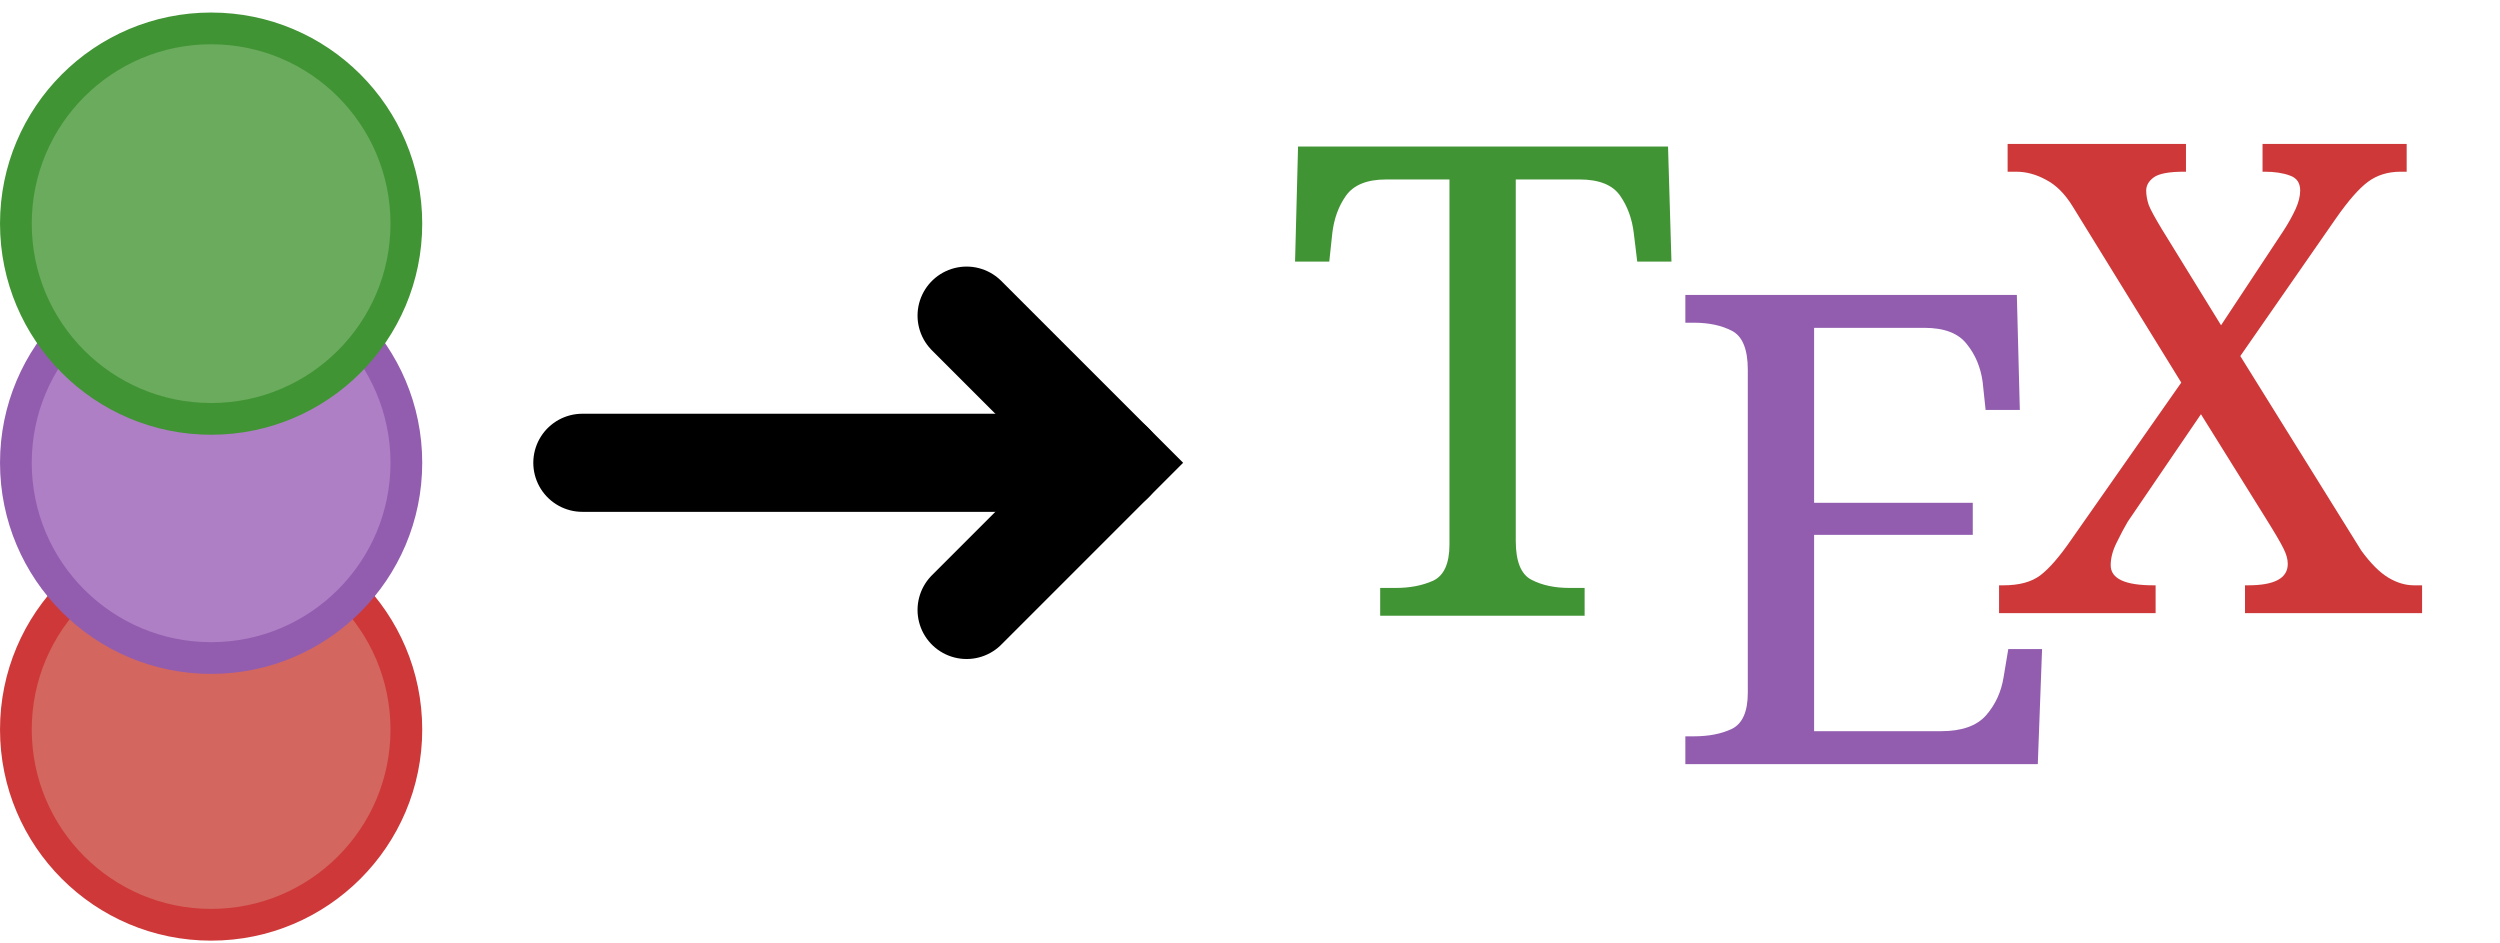
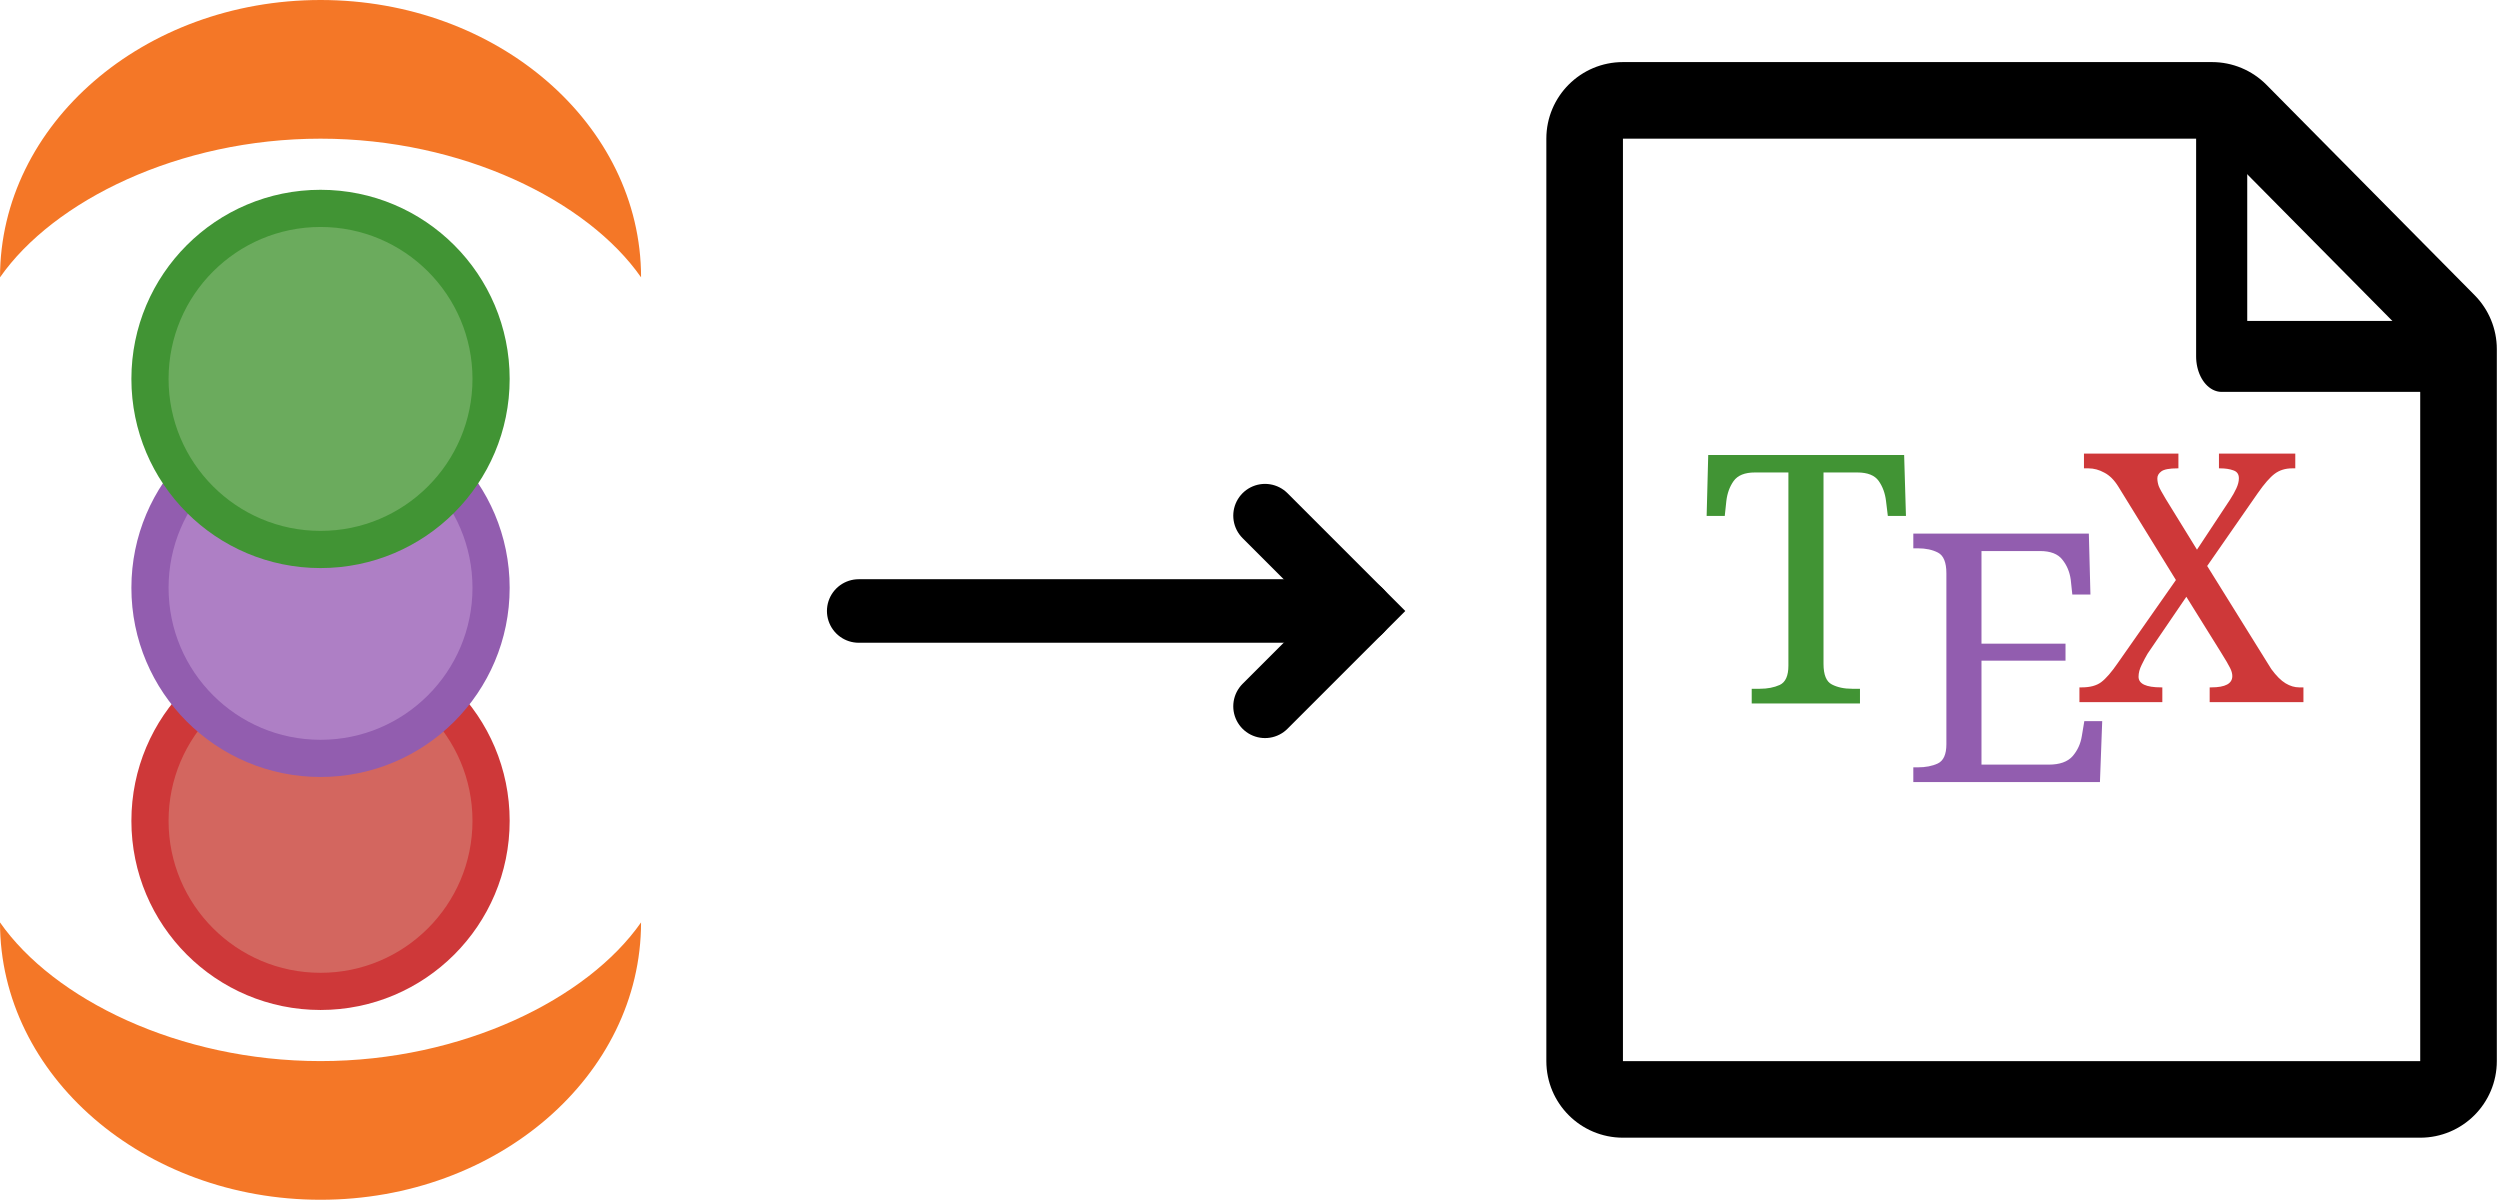
- <svg xmlns="http://www.w3.org/2000/svg" width="100%" height="100%" viewBox="0 0 1027 387" version="1.1" xml:space="preserve" style="fill-rule:evenodd;clip-rule:evenodd;stroke-linecap:round;stroke-linejoin:round;stroke-miterlimit:1.5;">
-   <g transform="matrix(1,0,0,1,-474.613,-491.877)">
-     <g transform="matrix(1.81581,0,0,1.81581,-1047.24,34.8485)">
-       <circle cx="885.875" cy="416.741" r="44.17" style="fill:rgb(211,102,95);stroke:rgb(206,56,57);stroke-width:7.18px;" />
-     </g>
-     <g transform="matrix(1.81581,0,0,1.81581,-1047.24,-74.7288)">
-       <circle cx="885.875" cy="416.741" r="44.17" style="fill:rgb(174,127,197);stroke:rgb(146,93,175);stroke-width:7.18px;" />
-     </g>
-     <g transform="matrix(1.81581,0,0,1.81581,-1047.24,-172.974)">
-       <circle cx="885.875" cy="416.741" r="44.17" style="fill:rgb(107,171,93);stroke:rgb(65,148,52);stroke-width:7.18px;" />
-     </g>
-     <g transform="matrix(1.94409,0,0,1.94409,-1585.58,-200.478)">
-       <g transform="matrix(0.514379,-0,-0,0.514379,1059.72,356.133)">
-         <path d="M397.077,129.659L457.533,190.115L397.077,250.572" style="fill:none;stroke:black;stroke-width:40.3px;stroke-linejoin:miter;stroke-miterlimit:10;" />
-         <path d="M239.231,190.115L457.533,190.115" style="fill:none;stroke:black;stroke-width:40.3px;" />
+ <svg xmlns="http://www.w3.org/2000/svg" width="100%" height="100%" viewBox="0 0 451 217" version="1.1" xml:space="preserve" style="fill-rule:evenodd;clip-rule:evenodd;stroke-linecap:round;stroke-linejoin:round;stroke-miterlimit:1.5;">
+   <g transform="matrix(1,0,0,1,-892.303,-343.702)">
+     <g>
+       <g transform="matrix(1,0,0,1,0,1.11169)">
+         <g transform="matrix(0.696549,0,0,0.696549,333.071,200.39)">
+           <circle cx="885.875" cy="416.741" r="44.17" style="fill:rgb(211,102,95);stroke:rgb(206,56,57);stroke-width:9.63px;" />
+         </g>
+         <g transform="matrix(0.696549,0,0,0.696549,333.071,158.356)">
+           <circle cx="885.875" cy="416.741" r="44.17" style="fill:rgb(174,127,197);stroke:rgb(146,93,175);stroke-width:9.63px;" />
+         </g>
+         <g transform="matrix(0.696549,0,0,0.696549,333.071,120.669)">
+           <circle cx="885.875" cy="416.741" r="44.17" style="fill:rgb(107,171,93);stroke:rgb(65,148,52);stroke-width:9.63px;" />
+         </g>
+       </g>
+       <g transform="matrix(4.56646e-17,0.745759,-0.745759,4.56646e-17,1419.27,-134.539)">
+         <path d="M708.37,551.543C671.343,551.543 641.281,586.285 641.281,629.078C641.281,671.871 671.343,706.614 708.37,706.614C689.857,693.691 674.826,663.397 674.826,629.078C674.826,594.759 689.857,564.465 708.37,551.543Z" style="fill:rgb(244,119,39);" />
+       </g>
+       <g transform="matrix(4.56646e-17,-0.745759,0.745759,4.56646e-17,480.985,1038.38)">
+         <path d="M708.37,551.543C671.343,551.543 641.281,586.285 641.281,629.078C641.281,671.871 671.343,706.614 708.37,706.614C689.857,693.691 674.826,663.397 674.826,629.078C674.826,594.759 689.857,564.465 708.37,551.543Z" style="fill:rgb(244,119,39);" />
      </g>
    </g>
-     <g transform="matrix(2.03649,0,0,2.03649,-1408.5,-242.421)">
-       <g transform="matrix(5.52193,0,0,5.52193,-5569.79,-1515.8)">
-         <text x="1222.95px" y="362.297px" style="font-family:'HoeflerText-Regular', 'Hoefler Text', serif;font-size:24px;fill:rgb(65,148,52);">T</text>
+     <g transform="matrix(0.776731,9.99717e-17,9.99717e-17,1,128.512,-1.84665e-13)">
+       <g transform="matrix(1.28745,-1.28708e-16,-1.28708e-16,1,983.34,343.702)">
+         <path d="M228.211,93.024L245.409,110.222L228.211,127.419" style="fill:none;stroke:black;stroke-width:11.46px;stroke-linejoin:miter;stroke-miterlimit:10;" />
+         <path d="M154.91,110.222L245.409,110.222" style="fill:none;stroke:black;stroke-width:11.46px;" />
      </g>
-       <g transform="matrix(5.52193,0,0,5.52193,-5493.39,-1485.87)">
-         <text x="1222.95px" y="362.297px" style="font-family:'HoeflerText-Regular', 'Hoefler Text', serif;font-size:24px;fill:rgb(146,93,175);">E</text>
+     </g>
+     <g>
+       <g transform="matrix(0.473571,0,0,0.473571,638.561,241.035)">
+         <g transform="matrix(5.52193,0,0,5.52193,-5569.79,-1515.8)">
+           <text x="1222.95px" y="362.297px" style="font-family:'HoeflerText-Regular', 'Hoefler Text', serif;font-size:24px;fill:rgb(65,148,52);">T</text>
+         </g>
+         <g transform="matrix(5.52193,0,0,5.52193,-5493.39,-1485.87)">
+           <text x="1222.95px" y="362.297px" style="font-family:'HoeflerText-Regular', 'Hoefler Text', serif;font-size:24px;fill:rgb(146,93,175);">E</text>
+         </g>
+         <g transform="matrix(5.52193,0,0,5.52193,-5426.14,-1516.33)">
+           <text x="1222.95px" y="362.297px" style="font-family:'HoeflerText-Regular', 'Hoefler Text', serif;font-size:24px;fill:rgb(206,56,57);">X</text>
+         </g>
      </g>
-       <g transform="matrix(5.52193,0,0,5.52193,-5426.14,-1516.33)">
-         <text x="1222.95px" y="362.297px" style="font-family:'HoeflerText-Regular', 'Hoefler Text', serif;font-size:24px;fill:rgb(206,56,57);">X</text>
+       <g transform="matrix(0.720475,0,0,1,321.384,-25.0162)">
+         <path d="M1198.79,379.918C1188.2,379.918 1179.61,386.104 1179.61,393.735L1179.61,560.141C1179.61,567.772 1188.2,573.958 1198.79,573.958L1398.42,573.958C1409.01,573.958 1417.6,567.772 1417.6,560.141L1417.6,431.693C1417.6,428.054 1415.6,424.562 1412.05,421.975L1359.92,384.016C1356.31,381.394 1351.41,379.918 1346.29,379.918L1198.79,379.918ZM1198.79,393.735L1198.79,560.141L1398.42,560.141L1398.42,431.693L1346.29,393.735L1198.79,393.735Z" />
+       </g>
+       <g transform="matrix(0.720475,0,0,1,331.26,0)">
+         <path d="M1335,365L1335,408L1389,408" style="fill:none;stroke:black;stroke-width:12.8px;" />
      </g>
    </g>
  </g>
</svg>
